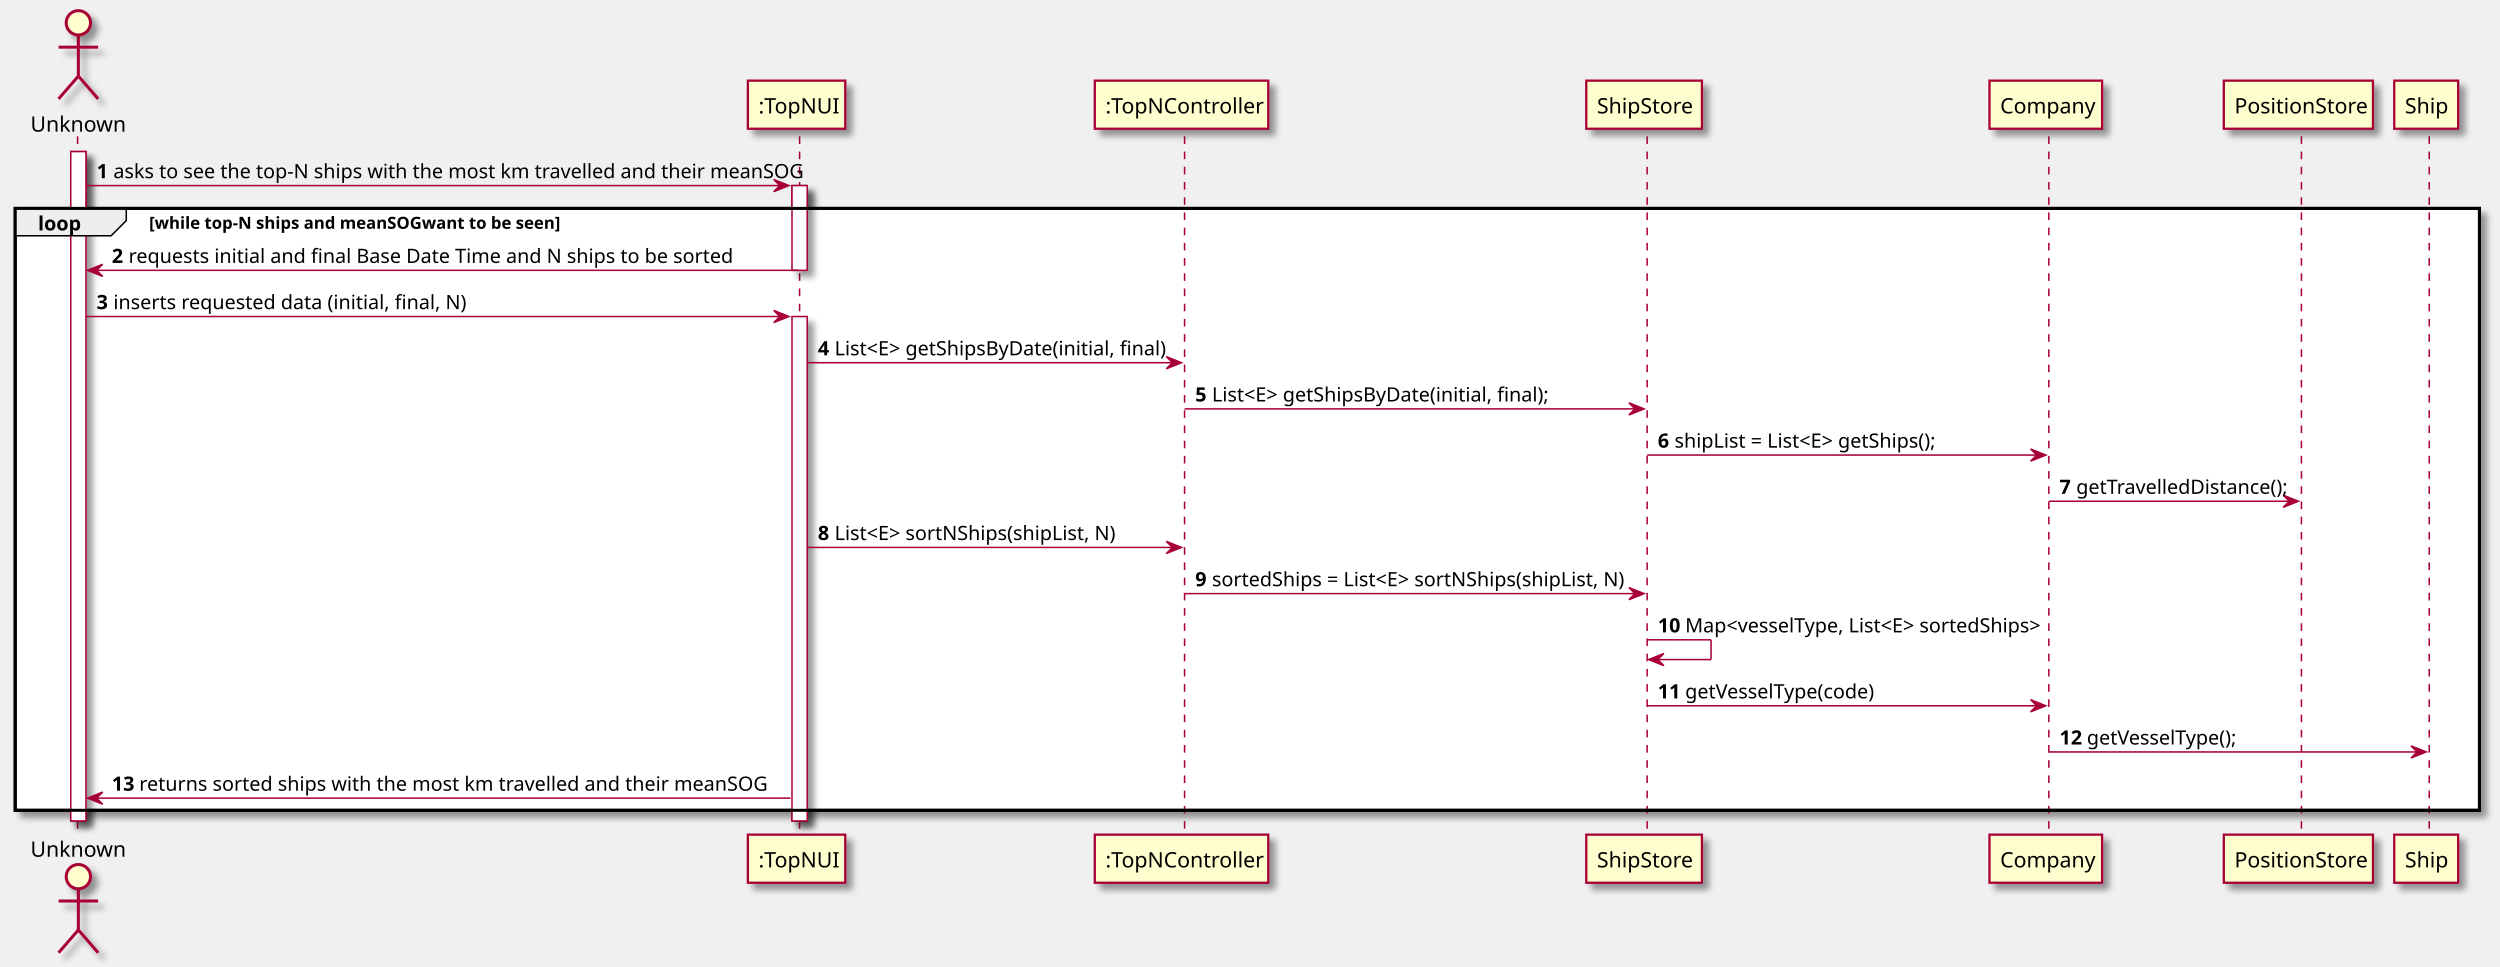
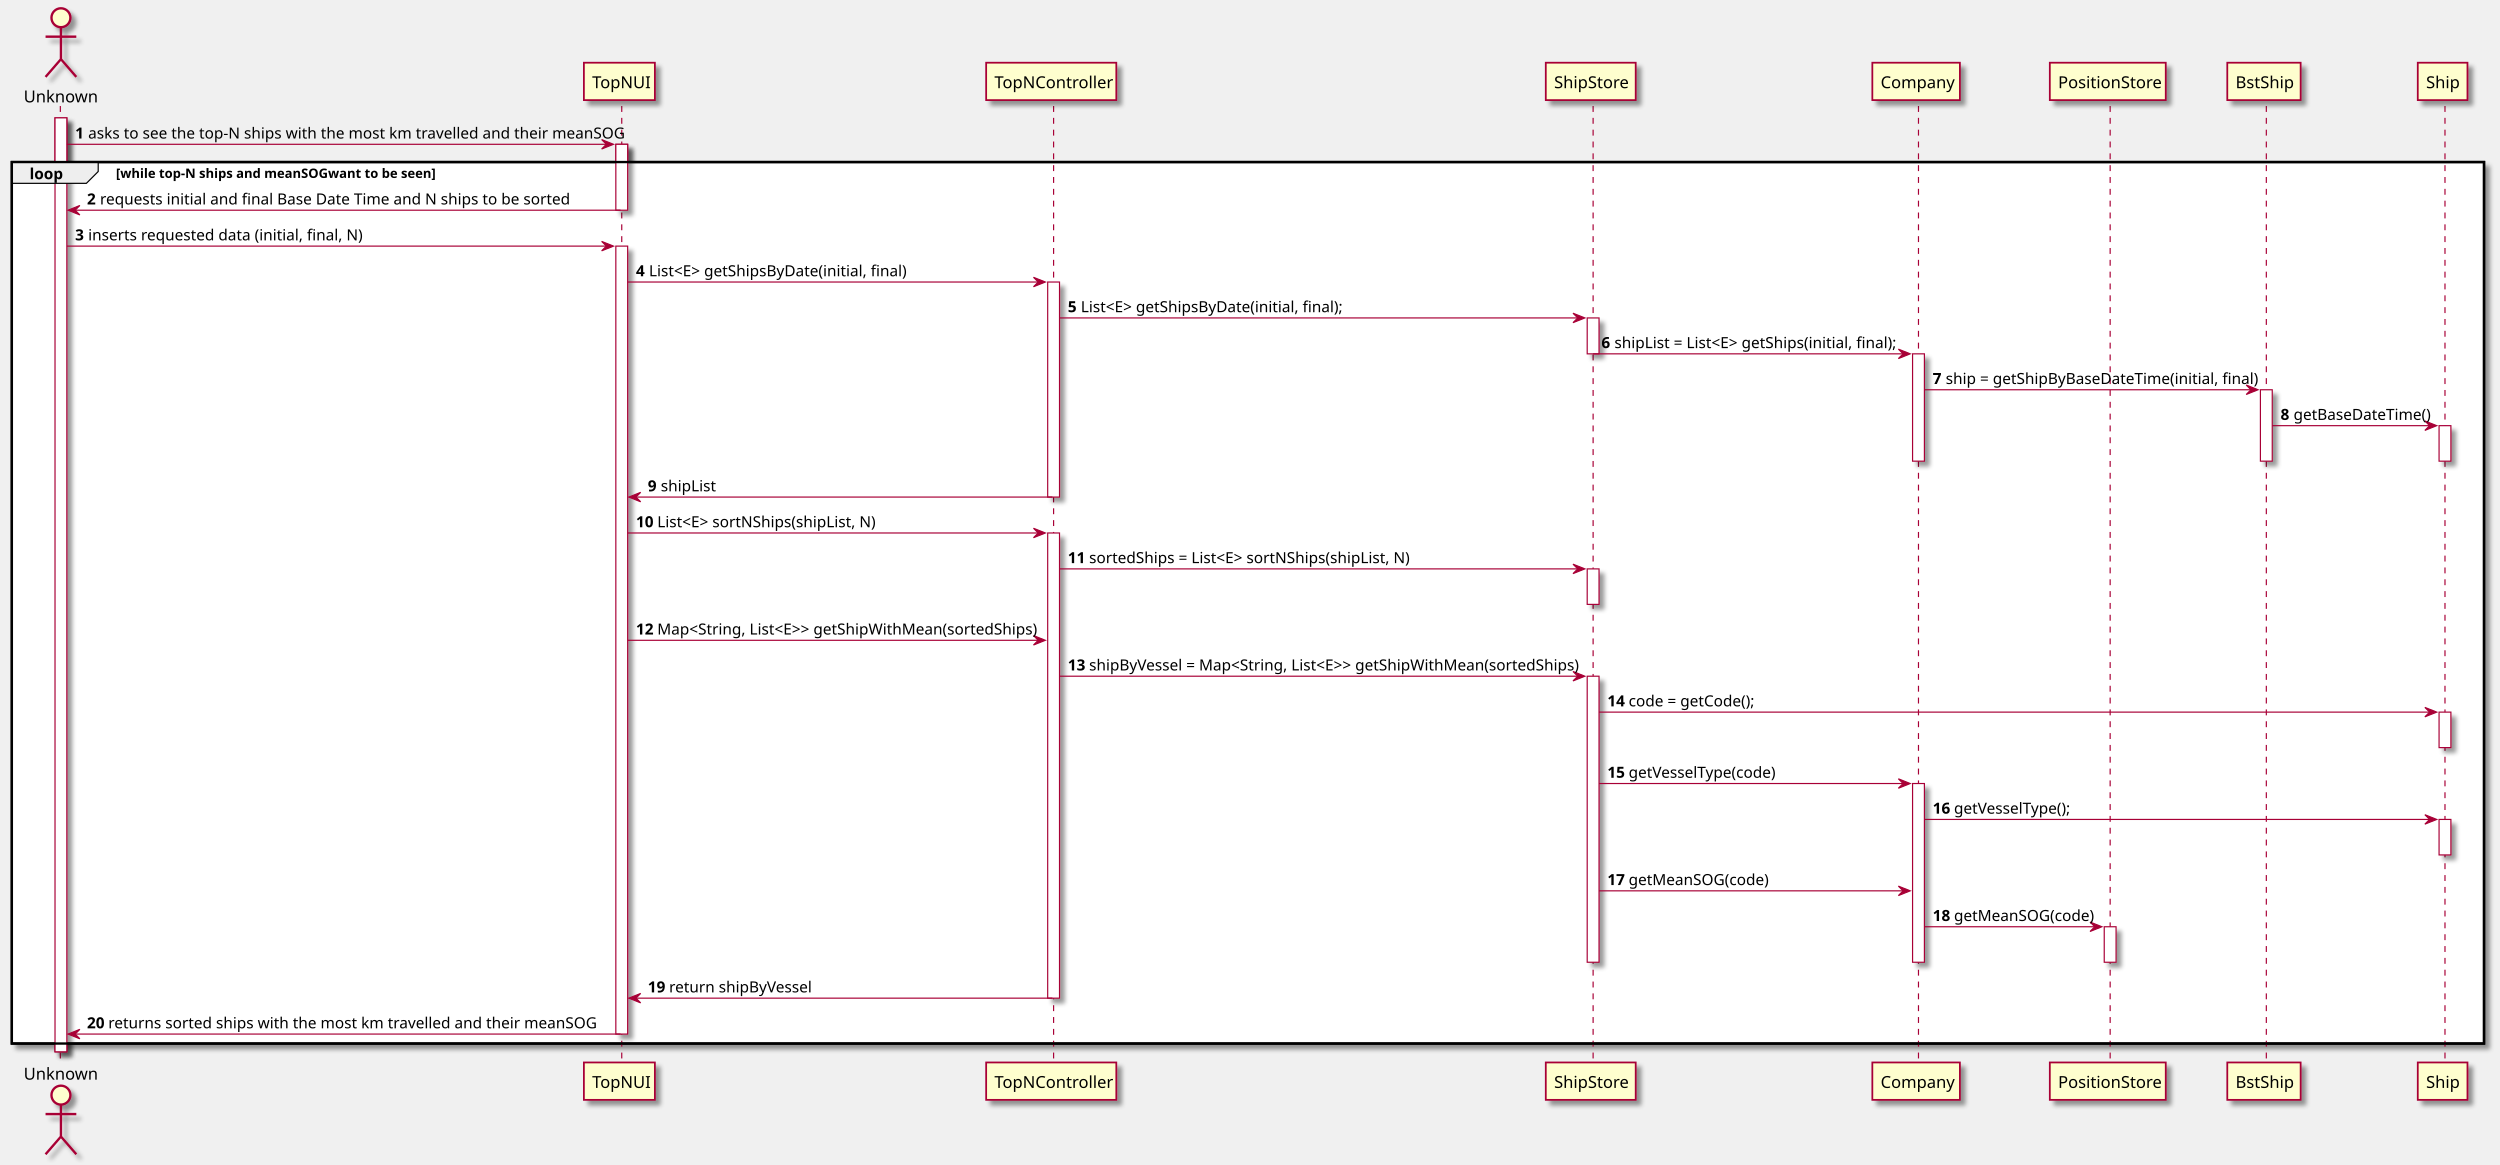
- <svg xmlns="http://www.w3.org/2000/svg" contentScriptType="application/ecmascript" contentStyleType="text/css" height="635px" preserveAspectRatio="none" style="width:1643px;height:635px;background:#FFFFFF;" version="1.1" viewBox="0 0 1643 635" width="1643px" zoomAndPan="magnify">
+ <svg xmlns="http://www.w3.org/2000/svg" contentScriptType="application/ecmascript" contentStyleType="text/css" height="984px" preserveAspectRatio="none" style="width:2113px;height:984px;background:#FFFFFF;" version="1.1" viewBox="0 0 2113 984" width="2113px" zoomAndPan="magnify">
  <defs>
-     <filter height="300%" id="fnj1xh949ln97" width="300%" x="-1" y="-1">
+     <filter height="300%" id="f1u471cyehwquj" width="300%" x="-1" y="-1">
      <feGaussianBlur result="blurOut" stdDeviation="2.0" />
      <feColorMatrix in="blurOut" result="blurOut2" type="matrix" values="0 0 0 0 0 0 0 0 0 0 0 0 0 0 0 0 0 0 .4 0" />
      <feOffset dx="4.0" dy="4.0" in="blurOut2" result="blurOut3" />
      <feBlend in="SourceGraphic" in2="blurOut3" mode="normal" />
    </filter>
  </defs>
  <g>
-     <rect fill="#FFFFFF" filter="url(#fnj1xh949ln97)" height="439.922" style="stroke:#A80036;stroke-width:1.0;" width="10" x="46.5" y="99.609" />
-     <rect fill="#FFFFFF" filter="url(#fnj1xh949ln97)" height="55.703" style="stroke:#A80036;stroke-width:1.0;" width="10" x="520.5" y="121.961" />
-     <rect fill="#FFFFFF" filter="url(#fnj1xh949ln97)" height="331.516" style="stroke:#A80036;stroke-width:1.0;" width="10" x="520.5" y="208.016" />
-     <rect fill="#FFFFFF" filter="url(#fnj1xh949ln97)" height="395.57" style="stroke:#000000;stroke-width:2.0;" width="1619.5" x="10" y="136.961" />
-     <line style="stroke:#A80036;stroke-width:1.0;stroke-dasharray:5.0,5.0;" x1="51" x2="51" y1="89.609" y2="549.531" />
-     <line style="stroke:#A80036;stroke-width:1.0;stroke-dasharray:5.0,5.0;" x1="525.5" x2="525.5" y1="89.609" y2="549.531" />
-     <line style="stroke:#A80036;stroke-width:1.0;stroke-dasharray:5.0,5.0;" x1="778.5" x2="778.5" y1="89.609" y2="549.531" />
-     <line style="stroke:#A80036;stroke-width:1.0;stroke-dasharray:5.0,5.0;" x1="1082.5" x2="1082.5" y1="89.609" y2="549.531" />
-     <line style="stroke:#A80036;stroke-width:1.0;stroke-dasharray:5.0,5.0;" x1="1346.5" x2="1346.5" y1="89.609" y2="549.531" />
-     <line style="stroke:#A80036;stroke-width:1.0;stroke-dasharray:5.0,5.0;" x1="1512.5" x2="1512.5" y1="89.609" y2="549.531" />
-     <line style="stroke:#A80036;stroke-width:1.0;stroke-dasharray:5.0,5.0;" x1="1596.5" x2="1596.5" y1="89.609" y2="549.531" />
+     <rect fill="#FFFFFF" filter="url(#f1u471cyehwquj)" height="789.383" style="stroke:#A80036;stroke-width:1.0;" width="10" x="46.5" y="99.609" />
+     <rect fill="#FFFFFF" filter="url(#f1u471cyehwquj)" height="55.703" style="stroke:#A80036;stroke-width:1.0;" width="10" x="520.5" y="121.961" />
+     <rect fill="#FFFFFF" filter="url(#f1u471cyehwquj)" height="665.977" style="stroke:#A80036;stroke-width:1.0;" width="10" x="520.5" y="208.016" />
+     <rect fill="#FFFFFF" filter="url(#f1u471cyehwquj)" height="181.758" style="stroke:#A80036;stroke-width:1.0;" width="10" x="885.5" y="238.367" />
+     <rect fill="#FFFFFF" filter="url(#f1u471cyehwquj)" height="393.164" style="stroke:#A80036;stroke-width:1.0;" width="10" x="885.5" y="450.477" />
+     <rect fill="#FFFFFF" filter="url(#f1u471cyehwquj)" height="30.352" style="stroke:#A80036;stroke-width:1.0;" width="10" x="1341.5" y="268.719" />
+     <rect fill="#FFFFFF" filter="url(#f1u471cyehwquj)" height="30" style="stroke:#A80036;stroke-width:1.0;" width="10" x="1341.5" y="480.828" />
+     <rect fill="#FFFFFF" filter="url(#f1u471cyehwquj)" height="241.758" style="stroke:#A80036;stroke-width:1.0;" width="10" x="1341.5" y="571.531" />
+     <rect fill="#FFFFFF" filter="url(#f1u471cyehwquj)" height="90.703" style="stroke:#A80036;stroke-width:1.0;" width="10" x="1616.5" y="299.07" />
+     <rect fill="#FFFFFF" filter="url(#f1u471cyehwquj)" height="151.055" style="stroke:#A80036;stroke-width:1.0;" width="10" x="1616.5" y="662.234" />
+     <rect fill="#FFFFFF" filter="url(#f1u471cyehwquj)" height="30" style="stroke:#A80036;stroke-width:1.0;" width="10" x="1778.5" y="783.289" />
+     <rect fill="#FFFFFF" filter="url(#f1u471cyehwquj)" height="60.352" style="stroke:#A80036;stroke-width:1.0;" width="10" x="1910.5" y="329.422" />
+     <rect fill="#FFFFFF" filter="url(#f1u471cyehwquj)" height="30" style="stroke:#A80036;stroke-width:1.0;" width="10" x="2061.5" y="359.773" />
+     <rect fill="#FFFFFF" filter="url(#f1u471cyehwquj)" height="30" style="stroke:#A80036;stroke-width:1.0;" width="10" x="2061.5" y="601.883" />
+     <rect fill="#FFFFFF" filter="url(#f1u471cyehwquj)" height="30" style="stroke:#A80036;stroke-width:1.0;" width="10" x="2061.5" y="692.586" />
+     <rect fill="#FFFFFF" filter="url(#f1u471cyehwquj)" height="745.031" style="stroke:#000000;stroke-width:2.0;" width="2089.5" x="10" y="136.961" />
+     <line style="stroke:#A80036;stroke-width:1.0;stroke-dasharray:5.0,5.0;" x1="51" x2="51" y1="89.609" y2="898.992" />
+     <line style="stroke:#A80036;stroke-width:1.0;stroke-dasharray:5.0,5.0;" x1="525.5" x2="525.5" y1="89.609" y2="898.992" />
+     <line style="stroke:#A80036;stroke-width:1.0;stroke-dasharray:5.0,5.0;" x1="890.5" x2="890.5" y1="89.609" y2="898.992" />
+     <line style="stroke:#A80036;stroke-width:1.0;stroke-dasharray:5.0,5.0;" x1="1346.5" x2="1346.5" y1="89.609" y2="898.992" />
+     <line style="stroke:#A80036;stroke-width:1.0;stroke-dasharray:5.0,5.0;" x1="1621.5" x2="1621.5" y1="89.609" y2="898.992" />
+     <line style="stroke:#A80036;stroke-width:1.0;stroke-dasharray:5.0,5.0;" x1="1783.5" x2="1783.5" y1="89.609" y2="898.992" />
+     <line style="stroke:#A80036;stroke-width:1.0;stroke-dasharray:5.0,5.0;" x1="1915.5" x2="1915.5" y1="89.609" y2="898.992" />
+     <line style="stroke:#A80036;stroke-width:1.0;stroke-dasharray:5.0,5.0;" x1="2066.5" x2="2066.5" y1="89.609" y2="898.992" />
    <text fill="#000000" font-family="sans-serif" font-size="14" lengthAdjust="spacing" textLength="57" x="20" y="86.533">Unknown</text>
-     <ellipse cx="51.5" cy="15" fill="#FEFECE" filter="url(#fnj1xh949ln97)" rx="8" ry="8" style="stroke:#A80036;stroke-width:2.0;" />
-     <path d="M51.5,23 L51.5,50 M38.5,31 L64.5,31 M51.5,50 L38.5,65 M51.5,50 L64.5,65 " fill="none" filter="url(#fnj1xh949ln97)" style="stroke:#A80036;stroke-width:2.0;" />
-     <text fill="#000000" font-family="sans-serif" font-size="14" lengthAdjust="spacing" textLength="57" x="20" y="563.064">Unknown</text>
-     <ellipse cx="51.5" cy="576.141" fill="#FEFECE" filter="url(#fnj1xh949ln97)" rx="8" ry="8" style="stroke:#A80036;stroke-width:2.0;" />
-     <path d="M51.5,584.141 L51.5,611.141 M38.5,592.141 L64.5,592.141 M51.5,611.141 L38.5,626.141 M51.5,611.141 L64.5,626.141 " fill="none" filter="url(#fnj1xh949ln97)" style="stroke:#A80036;stroke-width:2.0;" />
-     <rect fill="#FEFECE" filter="url(#fnj1xh949ln97)" height="31.609" style="stroke:#A80036;stroke-width:1.5;" width="64" x="491.5" y="53" />
-     <text fill="#000000" font-family="sans-serif" font-size="14" lengthAdjust="spacing" textLength="50" x="498.5" y="74.533">:TopNUI</text>
-     <rect fill="#FEFECE" filter="url(#fnj1xh949ln97)" height="31.609" style="stroke:#A80036;stroke-width:1.5;" width="64" x="491.5" y="548.531" />
-     <text fill="#000000" font-family="sans-serif" font-size="14" lengthAdjust="spacing" textLength="50" x="498.5" y="570.064">:TopNUI</text>
-     <rect fill="#FEFECE" filter="url(#fnj1xh949ln97)" height="31.609" style="stroke:#A80036;stroke-width:1.5;" width="114" x="719.5" y="53" />
-     <text fill="#000000" font-family="sans-serif" font-size="14" lengthAdjust="spacing" textLength="100" x="726.5" y="74.533">:TopNController</text>
-     <rect fill="#FEFECE" filter="url(#fnj1xh949ln97)" height="31.609" style="stroke:#A80036;stroke-width:1.5;" width="114" x="719.5" y="548.531" />
-     <text fill="#000000" font-family="sans-serif" font-size="14" lengthAdjust="spacing" textLength="100" x="726.5" y="570.064">:TopNController</text>
-     <rect fill="#FEFECE" filter="url(#fnj1xh949ln97)" height="31.609" style="stroke:#A80036;stroke-width:1.5;" width="76" x="1042.5" y="53" />
-     <text fill="#000000" font-family="sans-serif" font-size="14" lengthAdjust="spacing" textLength="62" x="1049.5" y="74.533">ShipStore</text>
-     <rect fill="#FEFECE" filter="url(#fnj1xh949ln97)" height="31.609" style="stroke:#A80036;stroke-width:1.5;" width="76" x="1042.5" y="548.531" />
-     <text fill="#000000" font-family="sans-serif" font-size="14" lengthAdjust="spacing" textLength="62" x="1049.5" y="570.064">ShipStore</text>
-     <rect fill="#FEFECE" filter="url(#fnj1xh949ln97)" height="31.609" style="stroke:#A80036;stroke-width:1.5;" width="74" x="1307.5" y="53" />
-     <text fill="#000000" font-family="sans-serif" font-size="14" lengthAdjust="spacing" textLength="60" x="1314.5" y="74.533">Company</text>
-     <rect fill="#FEFECE" filter="url(#fnj1xh949ln97)" height="31.609" style="stroke:#A80036;stroke-width:1.5;" width="74" x="1307.5" y="548.531" />
-     <text fill="#000000" font-family="sans-serif" font-size="14" lengthAdjust="spacing" textLength="60" x="1314.5" y="570.064">Company</text>
-     <rect fill="#FEFECE" filter="url(#fnj1xh949ln97)" height="31.609" style="stroke:#A80036;stroke-width:1.5;" width="98" x="1461.5" y="53" />
-     <text fill="#000000" font-family="sans-serif" font-size="14" lengthAdjust="spacing" textLength="84" x="1468.5" y="74.533">PositionStore</text>
-     <rect fill="#FEFECE" filter="url(#fnj1xh949ln97)" height="31.609" style="stroke:#A80036;stroke-width:1.5;" width="98" x="1461.5" y="548.531" />
-     <text fill="#000000" font-family="sans-serif" font-size="14" lengthAdjust="spacing" textLength="84" x="1468.5" y="570.064">PositionStore</text>
-     <rect fill="#FEFECE" filter="url(#fnj1xh949ln97)" height="31.609" style="stroke:#A80036;stroke-width:1.5;" width="42" x="1573.5" y="53" />
-     <text fill="#000000" font-family="sans-serif" font-size="14" lengthAdjust="spacing" textLength="28" x="1580.5" y="74.533">Ship</text>
-     <rect fill="#FEFECE" filter="url(#fnj1xh949ln97)" height="31.609" style="stroke:#A80036;stroke-width:1.5;" width="42" x="1573.5" y="548.531" />
-     <text fill="#000000" font-family="sans-serif" font-size="14" lengthAdjust="spacing" textLength="28" x="1580.5" y="570.064">Ship</text>
-     <rect fill="#FFFFFF" filter="url(#fnj1xh949ln97)" height="439.922" style="stroke:#A80036;stroke-width:1.0;" width="10" x="46.5" y="99.609" />
-     <rect fill="#FFFFFF" filter="url(#fnj1xh949ln97)" height="55.703" style="stroke:#A80036;stroke-width:1.0;" width="10" x="520.5" y="121.961" />
-     <rect fill="#FFFFFF" filter="url(#fnj1xh949ln97)" height="331.516" style="stroke:#A80036;stroke-width:1.0;" width="10" x="520.5" y="208.016" />
+     <ellipse cx="51.5" cy="15" fill="#FEFECE" filter="url(#f1u471cyehwquj)" rx="8" ry="8" style="stroke:#A80036;stroke-width:2.0;" />
+     <path d="M51.5,23 L51.5,50 M38.5,31 L64.5,31 M51.5,50 L38.5,65 M51.5,50 L64.5,65 " fill="none" filter="url(#f1u471cyehwquj)" style="stroke:#A80036;stroke-width:2.0;" />
+     <text fill="#000000" font-family="sans-serif" font-size="14" lengthAdjust="spacing" textLength="57" x="20" y="912.525">Unknown</text>
+     <ellipse cx="51.5" cy="925.602" fill="#FEFECE" filter="url(#f1u471cyehwquj)" rx="8" ry="8" style="stroke:#A80036;stroke-width:2.0;" />
+     <path d="M51.5,933.602 L51.5,960.602 M38.5,941.602 L64.5,941.602 M51.5,960.602 L38.5,975.602 M51.5,960.602 L64.5,975.602 " fill="none" filter="url(#f1u471cyehwquj)" style="stroke:#A80036;stroke-width:2.0;" />
+     <rect fill="#FEFECE" filter="url(#f1u471cyehwquj)" height="31.609" style="stroke:#A80036;stroke-width:1.5;" width="60" x="493.5" y="53" />
+     <text fill="#000000" font-family="sans-serif" font-size="14" lengthAdjust="spacing" textLength="46" x="500.5" y="74.533">TopNUI</text>
+     <rect fill="#FEFECE" filter="url(#f1u471cyehwquj)" height="31.609" style="stroke:#A80036;stroke-width:1.5;" width="60" x="493.5" y="897.992" />
+     <text fill="#000000" font-family="sans-serif" font-size="14" lengthAdjust="spacing" textLength="46" x="500.5" y="919.525">TopNUI</text>
+     <rect fill="#FEFECE" filter="url(#f1u471cyehwquj)" height="31.609" style="stroke:#A80036;stroke-width:1.5;" width="110" x="833.5" y="53" />
+     <text fill="#000000" font-family="sans-serif" font-size="14" lengthAdjust="spacing" textLength="96" x="840.5" y="74.533">TopNController</text>
+     <rect fill="#FEFECE" filter="url(#f1u471cyehwquj)" height="31.609" style="stroke:#A80036;stroke-width:1.5;" width="110" x="833.5" y="897.992" />
+     <text fill="#000000" font-family="sans-serif" font-size="14" lengthAdjust="spacing" textLength="96" x="840.5" y="919.525">TopNController</text>
+     <rect fill="#FEFECE" filter="url(#f1u471cyehwquj)" height="31.609" style="stroke:#A80036;stroke-width:1.5;" width="76" x="1306.5" y="53" />
+     <text fill="#000000" font-family="sans-serif" font-size="14" lengthAdjust="spacing" textLength="62" x="1313.5" y="74.533">ShipStore</text>
+     <rect fill="#FEFECE" filter="url(#f1u471cyehwquj)" height="31.609" style="stroke:#A80036;stroke-width:1.5;" width="76" x="1306.5" y="897.992" />
+     <text fill="#000000" font-family="sans-serif" font-size="14" lengthAdjust="spacing" textLength="62" x="1313.5" y="919.525">ShipStore</text>
+     <rect fill="#FEFECE" filter="url(#f1u471cyehwquj)" height="31.609" style="stroke:#A80036;stroke-width:1.5;" width="74" x="1582.5" y="53" />
+     <text fill="#000000" font-family="sans-serif" font-size="14" lengthAdjust="spacing" textLength="60" x="1589.5" y="74.533">Company</text>
+     <rect fill="#FEFECE" filter="url(#f1u471cyehwquj)" height="31.609" style="stroke:#A80036;stroke-width:1.5;" width="74" x="1582.5" y="897.992" />
+     <text fill="#000000" font-family="sans-serif" font-size="14" lengthAdjust="spacing" textLength="60" x="1589.5" y="919.525">Company</text>
+     <rect fill="#FEFECE" filter="url(#f1u471cyehwquj)" height="31.609" style="stroke:#A80036;stroke-width:1.5;" width="98" x="1732.5" y="53" />
+     <text fill="#000000" font-family="sans-serif" font-size="14" lengthAdjust="spacing" textLength="84" x="1739.5" y="74.533">PositionStore</text>
+     <rect fill="#FEFECE" filter="url(#f1u471cyehwquj)" height="31.609" style="stroke:#A80036;stroke-width:1.5;" width="98" x="1732.5" y="897.992" />
+     <text fill="#000000" font-family="sans-serif" font-size="14" lengthAdjust="spacing" textLength="84" x="1739.5" y="919.525">PositionStore</text>
+     <rect fill="#FEFECE" filter="url(#f1u471cyehwquj)" height="31.609" style="stroke:#A80036;stroke-width:1.5;" width="62" x="1882.5" y="53" />
+     <text fill="#000000" font-family="sans-serif" font-size="14" lengthAdjust="spacing" textLength="48" x="1889.5" y="74.533">BstShip</text>
+     <rect fill="#FEFECE" filter="url(#f1u471cyehwquj)" height="31.609" style="stroke:#A80036;stroke-width:1.5;" width="62" x="1882.5" y="897.992" />
+     <text fill="#000000" font-family="sans-serif" font-size="14" lengthAdjust="spacing" textLength="48" x="1889.5" y="919.525">BstShip</text>
+     <rect fill="#FEFECE" filter="url(#f1u471cyehwquj)" height="31.609" style="stroke:#A80036;stroke-width:1.5;" width="42" x="2043.5" y="53" />
+     <text fill="#000000" font-family="sans-serif" font-size="14" lengthAdjust="spacing" textLength="28" x="2050.5" y="74.533">Ship</text>
+     <rect fill="#FEFECE" filter="url(#f1u471cyehwquj)" height="31.609" style="stroke:#A80036;stroke-width:1.5;" width="42" x="2043.5" y="897.992" />
+     <text fill="#000000" font-family="sans-serif" font-size="14" lengthAdjust="spacing" textLength="28" x="2050.5" y="919.525">Ship</text>
+     <rect fill="#FFFFFF" filter="url(#f1u471cyehwquj)" height="789.383" style="stroke:#A80036;stroke-width:1.0;" width="10" x="46.5" y="99.609" />
+     <rect fill="#FFFFFF" filter="url(#f1u471cyehwquj)" height="55.703" style="stroke:#A80036;stroke-width:1.0;" width="10" x="520.5" y="121.961" />
+     <rect fill="#FFFFFF" filter="url(#f1u471cyehwquj)" height="665.977" style="stroke:#A80036;stroke-width:1.0;" width="10" x="520.5" y="208.016" />
+     <rect fill="#FFFFFF" filter="url(#f1u471cyehwquj)" height="181.758" style="stroke:#A80036;stroke-width:1.0;" width="10" x="885.5" y="238.367" />
+     <rect fill="#FFFFFF" filter="url(#f1u471cyehwquj)" height="393.164" style="stroke:#A80036;stroke-width:1.0;" width="10" x="885.5" y="450.477" />
+     <rect fill="#FFFFFF" filter="url(#f1u471cyehwquj)" height="30.352" style="stroke:#A80036;stroke-width:1.0;" width="10" x="1341.5" y="268.719" />
+     <rect fill="#FFFFFF" filter="url(#f1u471cyehwquj)" height="30" style="stroke:#A80036;stroke-width:1.0;" width="10" x="1341.5" y="480.828" />
+     <rect fill="#FFFFFF" filter="url(#f1u471cyehwquj)" height="241.758" style="stroke:#A80036;stroke-width:1.0;" width="10" x="1341.5" y="571.531" />
+     <rect fill="#FFFFFF" filter="url(#f1u471cyehwquj)" height="90.703" style="stroke:#A80036;stroke-width:1.0;" width="10" x="1616.5" y="299.07" />
+     <rect fill="#FFFFFF" filter="url(#f1u471cyehwquj)" height="151.055" style="stroke:#A80036;stroke-width:1.0;" width="10" x="1616.5" y="662.234" />
+     <rect fill="#FFFFFF" filter="url(#f1u471cyehwquj)" height="30" style="stroke:#A80036;stroke-width:1.0;" width="10" x="1778.5" y="783.289" />
+     <rect fill="#FFFFFF" filter="url(#f1u471cyehwquj)" height="60.352" style="stroke:#A80036;stroke-width:1.0;" width="10" x="1910.5" y="329.422" />
+     <rect fill="#FFFFFF" filter="url(#f1u471cyehwquj)" height="30" style="stroke:#A80036;stroke-width:1.0;" width="10" x="2061.5" y="359.773" />
+     <rect fill="#FFFFFF" filter="url(#f1u471cyehwquj)" height="30" style="stroke:#A80036;stroke-width:1.0;" width="10" x="2061.5" y="601.883" />
+     <rect fill="#FFFFFF" filter="url(#f1u471cyehwquj)" height="30" style="stroke:#A80036;stroke-width:1.0;" width="10" x="2061.5" y="692.586" />
    <polygon fill="#A80036" points="508.5,117.961,518.5,121.961,508.5,125.961,512.5,121.961" style="stroke:#A80036;stroke-width:1.0;" />
    <line style="stroke:#A80036;stroke-width:1.0;" x1="56.5" x2="514.5" y1="121.961" y2="121.961" />
    <text fill="#000000" font-family="sans-serif" font-size="13" font-weight="bold" lengthAdjust="spacing" textLength="7" x="63.5" y="117.105">1</text>
    <text fill="#000000" font-family="sans-serif" font-size="13" lengthAdjust="spacing" textLength="434" x="74.5" y="117.105">asks to see the top-N ships with the most km travelled and their meanSOG</text>
    <path d="M10,136.961 L83,136.961 L83,144.961 L73,154.961 L10,154.961 L10,136.961 " fill="#EEEEEE" style="stroke:#000000;stroke-width:1.0;" />
-     <rect fill="none" height="395.57" style="stroke:#000000;stroke-width:2.0;" width="1619.5" x="10" y="136.961" />
+     <rect fill="none" height="745.031" style="stroke:#000000;stroke-width:2.0;" width="2089.5" x="10" y="136.961" />
    <text fill="#000000" font-family="sans-serif" font-size="13" font-weight="bold" lengthAdjust="spacing" textLength="28" x="25" y="151.456">loop</text>
    <text fill="#000000" font-family="sans-serif" font-size="11" font-weight="bold" lengthAdjust="spacing" textLength="273" x="98" y="150.38">[while top-N ships and meanSOGwant to be seen]</text>
    <polygon fill="#A80036" points="67.5,173.664,57.5,177.664,67.5,181.664,63.5,177.664" style="stroke:#A80036;stroke-width:1.0;" />
    <line style="stroke:#A80036;stroke-width:1.0;" x1="61.5" x2="524.5" y1="177.664" y2="177.664" />
    <text fill="#000000" font-family="sans-serif" font-size="13" font-weight="bold" lengthAdjust="spacing" textLength="7" x="73.5" y="172.808">2</text>
    <text fill="#000000" font-family="sans-serif" font-size="13" lengthAdjust="spacing" textLength="379" x="84.5" y="172.808">requests initial and final Base Date Time and N ships to be sorted</text>
    <polygon fill="#A80036" points="508.5,204.016,518.5,208.016,508.5,212.016,512.5,208.016" style="stroke:#A80036;stroke-width:1.0;" />
    <line style="stroke:#A80036;stroke-width:1.0;" x1="56.5" x2="514.5" y1="208.016" y2="208.016" />
    <text fill="#000000" font-family="sans-serif" font-size="13" font-weight="bold" lengthAdjust="spacing" textLength="7" x="63.5" y="203.159">3</text>
    <text fill="#000000" font-family="sans-serif" font-size="13" lengthAdjust="spacing" textLength="219" x="74.5" y="203.159">inserts requested data (initial, final, N)</text>
-     <polygon fill="#A80036" points="766.5,234.367,776.5,238.367,766.5,242.367,770.5,238.367" style="stroke:#A80036;stroke-width:1.0;" />
-     <line style="stroke:#A80036;stroke-width:1.0;" x1="530.5" x2="772.5" y1="238.367" y2="238.367" />
+     <polygon fill="#A80036" points="873.5,234.367,883.5,238.367,873.5,242.367,877.5,238.367" style="stroke:#A80036;stroke-width:1.0;" />
+     <line style="stroke:#A80036;stroke-width:1.0;" x1="530.5" x2="879.5" y1="238.367" y2="238.367" />
    <text fill="#000000" font-family="sans-serif" font-size="13" font-weight="bold" lengthAdjust="spacing" textLength="7" x="537.5" y="233.511">4</text>
    <text fill="#000000" font-family="sans-serif" font-size="13" lengthAdjust="spacing" textLength="213" x="548.5" y="233.511">List&lt;E&gt; getShipsByDate(initial, final)</text>
-     <polygon fill="#A80036" points="1070.5,264.719,1080.5,268.719,1070.5,272.719,1074.5,268.719" style="stroke:#A80036;stroke-width:1.0;" />
-     <line style="stroke:#A80036;stroke-width:1.0;" x1="778.5" x2="1076.5" y1="268.719" y2="268.719" />
-     <text fill="#000000" font-family="sans-serif" font-size="13" font-weight="bold" lengthAdjust="spacing" textLength="7" x="785.5" y="263.862">5</text>
-     <text fill="#000000" font-family="sans-serif" font-size="13" lengthAdjust="spacing" textLength="217" x="796.5" y="263.862">List&lt;E&gt; getShipsByDate(initial, final);</text>
-     <polygon fill="#A80036" points="1334.5,295.07,1344.5,299.07,1334.5,303.07,1338.5,299.07" style="stroke:#A80036;stroke-width:1.0;" />
-     <line style="stroke:#A80036;stroke-width:1.0;" x1="1082.5" x2="1340.5" y1="299.07" y2="299.07" />
-     <text fill="#000000" font-family="sans-serif" font-size="13" font-weight="bold" lengthAdjust="spacing" textLength="7" x="1089.5" y="294.214">6</text>
-     <text fill="#000000" font-family="sans-serif" font-size="13" lengthAdjust="spacing" textLength="174" x="1100.5" y="294.214">shipList = List&lt;E&gt; getShips();</text>
-     <polygon fill="#A80036" points="1500.5,325.422,1510.5,329.422,1500.5,333.422,1504.5,329.422" style="stroke:#A80036;stroke-width:1.0;" />
-     <line style="stroke:#A80036;stroke-width:1.0;" x1="1346.5" x2="1506.5" y1="329.422" y2="329.422" />
-     <text fill="#000000" font-family="sans-serif" font-size="13" font-weight="bold" lengthAdjust="spacing" textLength="7" x="1353.5" y="324.565">7</text>
-     <text fill="#000000" font-family="sans-serif" font-size="13" lengthAdjust="spacing" textLength="131" x="1364.5" y="324.565">getTravelledDistance();</text>
-     <polygon fill="#A80036" points="766.5,355.773,776.5,359.773,766.5,363.773,770.5,359.773" style="stroke:#A80036;stroke-width:1.0;" />
-     <line style="stroke:#A80036;stroke-width:1.0;" x1="530.5" x2="772.5" y1="359.773" y2="359.773" />
-     <text fill="#000000" font-family="sans-serif" font-size="13" font-weight="bold" lengthAdjust="spacing" textLength="7" x="537.5" y="354.917">8</text>
-     <text fill="#000000" font-family="sans-serif" font-size="13" lengthAdjust="spacing" textLength="184" x="548.5" y="354.917">List&lt;E&gt; sortNShips(shipList, N)</text>
-     <polygon fill="#A80036" points="1070.5,386.125,1080.5,390.125,1070.5,394.125,1074.5,390.125" style="stroke:#A80036;stroke-width:1.0;" />
-     <line style="stroke:#A80036;stroke-width:1.0;" x1="778.5" x2="1076.5" y1="390.125" y2="390.125" />
-     <text fill="#000000" font-family="sans-serif" font-size="13" font-weight="bold" lengthAdjust="spacing" textLength="7" x="785.5" y="385.269">9</text>
-     <text fill="#000000" font-family="sans-serif" font-size="13" lengthAdjust="spacing" textLength="269" x="796.5" y="385.269">sortedShips = List&lt;E&gt; sortNShips(shipList, N)</text>
-     <line style="stroke:#A80036;stroke-width:1.0;" x1="1082.5" x2="1124.5" y1="420.477" y2="420.477" />
-     <line style="stroke:#A80036;stroke-width:1.0;" x1="1124.5" x2="1124.5" y1="420.477" y2="433.477" />
-     <line style="stroke:#A80036;stroke-width:1.0;" x1="1083.5" x2="1124.5" y1="433.477" y2="433.477" />
-     <polygon fill="#A80036" points="1093.5,429.477,1083.5,433.477,1093.5,437.477,1089.5,433.477" style="stroke:#A80036;stroke-width:1.0;" />
-     <text fill="#000000" font-family="sans-serif" font-size="13" font-weight="bold" lengthAdjust="spacing" textLength="14" x="1089.5" y="415.62">10</text>
-     <text fill="#000000" font-family="sans-serif" font-size="13" lengthAdjust="spacing" textLength="232" x="1107.5" y="415.62">Map&lt;vesselType, List&lt;E&gt; sortedShips&gt;</text>
-     <polygon fill="#A80036" points="1334.5,459.828,1344.5,463.828,1334.5,467.828,1338.5,463.828" style="stroke:#A80036;stroke-width:1.0;" />
-     <line style="stroke:#A80036;stroke-width:1.0;" x1="1082.5" x2="1340.5" y1="463.828" y2="463.828" />
-     <text fill="#000000" font-family="sans-serif" font-size="13" font-weight="bold" lengthAdjust="spacing" textLength="14" x="1089.5" y="458.972">11</text>
-     <text fill="#000000" font-family="sans-serif" font-size="13" lengthAdjust="spacing" textLength="122" x="1107.5" y="458.972">getVesselType(code)</text>
-     <polygon fill="#A80036" points="1584.5,490.18,1594.5,494.18,1584.5,498.18,1588.5,494.18" style="stroke:#A80036;stroke-width:1.0;" />
-     <line style="stroke:#A80036;stroke-width:1.0;" x1="1346.5" x2="1590.5" y1="494.18" y2="494.18" />
-     <text fill="#000000" font-family="sans-serif" font-size="13" font-weight="bold" lengthAdjust="spacing" textLength="14" x="1353.5" y="489.323">12</text>
-     <text fill="#000000" font-family="sans-serif" font-size="13" lengthAdjust="spacing" textLength="98" x="1371.5" y="489.323">getVesselType();</text>
-     <polygon fill="#A80036" points="67.5,520.531,57.5,524.531,67.5,528.531,63.5,524.531" style="stroke:#A80036;stroke-width:1.0;" />
-     <line style="stroke:#A80036;stroke-width:1.0;" x1="61.5" x2="519.5" y1="524.531" y2="524.531" />
-     <text fill="#000000" font-family="sans-serif" font-size="13" font-weight="bold" lengthAdjust="spacing" textLength="14" x="73.5" y="519.675">13</text>
-     <text fill="#000000" font-family="sans-serif" font-size="13" lengthAdjust="spacing" textLength="389" x="91.5" y="519.675">returns sorted ships with the most km travelled and their meanSOG</text>
+     <polygon fill="#A80036" points="1329.5,264.719,1339.5,268.719,1329.5,272.719,1333.5,268.719" style="stroke:#A80036;stroke-width:1.0;" />
+     <line style="stroke:#A80036;stroke-width:1.0;" x1="895.5" x2="1335.5" y1="268.719" y2="268.719" />
+     <text fill="#000000" font-family="sans-serif" font-size="13" font-weight="bold" lengthAdjust="spacing" textLength="7" x="902.5" y="263.862">5</text>
+     <text fill="#000000" font-family="sans-serif" font-size="13" lengthAdjust="spacing" textLength="217" x="913.5" y="263.862">List&lt;E&gt; getShipsByDate(initial, final);</text>
+     <polygon fill="#A80036" points="1604.5,295.07,1614.5,299.07,1604.5,303.07,1608.5,299.07" style="stroke:#A80036;stroke-width:1.0;" />
+     <line style="stroke:#A80036;stroke-width:1.0;" x1="1346.5" x2="1610.5" y1="299.07" y2="299.07" />
+     <text fill="#000000" font-family="sans-serif" font-size="13" font-weight="bold" lengthAdjust="spacing" textLength="7" x="1353.5" y="294.214">6</text>
+     <text fill="#000000" font-family="sans-serif" font-size="13" lengthAdjust="spacing" textLength="235" x="1364.5" y="294.214">shipList = List&lt;E&gt; getShips(initial, final);</text>
+     <polygon fill="#A80036" points="1898.5,325.422,1908.5,329.422,1898.5,333.422,1902.5,329.422" style="stroke:#A80036;stroke-width:1.0;" />
+     <line style="stroke:#A80036;stroke-width:1.0;" x1="1626.5" x2="1904.5" y1="329.422" y2="329.422" />
+     <text fill="#000000" font-family="sans-serif" font-size="13" font-weight="bold" lengthAdjust="spacing" textLength="7" x="1633.5" y="324.565">7</text>
+     <text fill="#000000" font-family="sans-serif" font-size="13" lengthAdjust="spacing" textLength="254" x="1644.5" y="324.565">ship = getShipByBaseDateTime(initial, final)</text>
+     <polygon fill="#A80036" points="2049.5,355.773,2059.5,359.773,2049.5,363.773,2053.5,359.773" style="stroke:#A80036;stroke-width:1.0;" />
+     <line style="stroke:#A80036;stroke-width:1.0;" x1="1920.5" x2="2055.5" y1="359.773" y2="359.773" />
+     <text fill="#000000" font-family="sans-serif" font-size="13" font-weight="bold" lengthAdjust="spacing" textLength="7" x="1927.5" y="354.917">8</text>
+     <text fill="#000000" font-family="sans-serif" font-size="13" lengthAdjust="spacing" textLength="111" x="1938.5" y="354.917">getBaseDateTime()</text>
+     <polygon fill="#A80036" points="541.5,416.125,531.5,420.125,541.5,424.125,537.5,420.125" style="stroke:#A80036;stroke-width:1.0;" />
+     <line style="stroke:#A80036;stroke-width:1.0;" x1="535.5" x2="889.5" y1="420.125" y2="420.125" />
+     <text fill="#000000" font-family="sans-serif" font-size="13" font-weight="bold" lengthAdjust="spacing" textLength="7" x="547.5" y="415.269">9</text>
+     <text fill="#000000" font-family="sans-serif" font-size="13" lengthAdjust="spacing" textLength="45" x="558.5" y="415.269">shipList</text>
+     <polygon fill="#A80036" points="873.5,446.477,883.5,450.477,873.5,454.477,877.5,450.477" style="stroke:#A80036;stroke-width:1.0;" />
+     <line style="stroke:#A80036;stroke-width:1.0;" x1="530.5" x2="879.5" y1="450.477" y2="450.477" />
+     <text fill="#000000" font-family="sans-serif" font-size="13" font-weight="bold" lengthAdjust="spacing" textLength="14" x="537.5" y="445.62">10</text>
+     <text fill="#000000" font-family="sans-serif" font-size="13" lengthAdjust="spacing" textLength="184" x="555.5" y="445.62">List&lt;E&gt; sortNShips(shipList, N)</text>
+     <polygon fill="#A80036" points="1329.5,476.828,1339.5,480.828,1329.5,484.828,1333.5,480.828" style="stroke:#A80036;stroke-width:1.0;" />
+     <line style="stroke:#A80036;stroke-width:1.0;" x1="895.5" x2="1335.5" y1="480.828" y2="480.828" />
+     <text fill="#000000" font-family="sans-serif" font-size="13" font-weight="bold" lengthAdjust="spacing" textLength="14" x="902.5" y="475.972">11</text>
+     <text fill="#000000" font-family="sans-serif" font-size="13" lengthAdjust="spacing" textLength="269" x="920.5" y="475.972">sortedShips = List&lt;E&gt; sortNShips(shipList, N)</text>
+     <polygon fill="#A80036" points="873.5,537.18,883.5,541.18,873.5,545.18,877.5,541.18" style="stroke:#A80036;stroke-width:1.0;" />
+     <line style="stroke:#A80036;stroke-width:1.0;" x1="530.5" x2="879.5" y1="541.18" y2="541.18" />
+     <text fill="#000000" font-family="sans-serif" font-size="13" font-weight="bold" lengthAdjust="spacing" textLength="14" x="537.5" y="536.323">12</text>
+     <text fill="#000000" font-family="sans-serif" font-size="13" lengthAdjust="spacing" textLength="313" x="555.5" y="536.323">Map&lt;String, List&lt;E&gt;&gt; getShipWithMean(sortedShips)</text>
+     <polygon fill="#A80036" points="1329.5,567.531,1339.5,571.531,1329.5,575.531,1333.5,571.531" style="stroke:#A80036;stroke-width:1.0;" />
+     <line style="stroke:#A80036;stroke-width:1.0;" x1="895.5" x2="1335.5" y1="571.531" y2="571.531" />
+     <text fill="#000000" font-family="sans-serif" font-size="13" font-weight="bold" lengthAdjust="spacing" textLength="14" x="902.5" y="566.675">13</text>
+     <text fill="#000000" font-family="sans-serif" font-size="13" lengthAdjust="spacing" textLength="409" x="920.5" y="566.675">shipByVessel = Map&lt;String, List&lt;E&gt;&gt; getShipWithMean(sortedShips)</text>
+     <polygon fill="#A80036" points="2049.5,597.883,2059.5,601.883,2049.5,605.883,2053.5,601.883" style="stroke:#A80036;stroke-width:1.0;" />
+     <line style="stroke:#A80036;stroke-width:1.0;" x1="1351.5" x2="2055.5" y1="601.883" y2="601.883" />
+     <text fill="#000000" font-family="sans-serif" font-size="13" font-weight="bold" lengthAdjust="spacing" textLength="14" x="1358.5" y="597.026">14</text>
+     <text fill="#000000" font-family="sans-serif" font-size="13" lengthAdjust="spacing" textLength="104" x="1376.5" y="597.026">code = getCode();</text>
+     <polygon fill="#A80036" points="1604.5,658.234,1614.5,662.234,1604.5,666.234,1608.5,662.234" style="stroke:#A80036;stroke-width:1.0;" />
+     <line style="stroke:#A80036;stroke-width:1.0;" x1="1351.5" x2="1610.5" y1="662.234" y2="662.234" />
+     <text fill="#000000" font-family="sans-serif" font-size="13" font-weight="bold" lengthAdjust="spacing" textLength="14" x="1358.5" y="657.378">15</text>
+     <text fill="#000000" font-family="sans-serif" font-size="13" lengthAdjust="spacing" textLength="122" x="1376.5" y="657.378">getVesselType(code)</text>
+     <polygon fill="#A80036" points="2049.5,688.586,2059.5,692.586,2049.5,696.586,2053.5,692.586" style="stroke:#A80036;stroke-width:1.0;" />
+     <line style="stroke:#A80036;stroke-width:1.0;" x1="1626.5" x2="2055.5" y1="692.586" y2="692.586" />
+     <text fill="#000000" font-family="sans-serif" font-size="13" font-weight="bold" lengthAdjust="spacing" textLength="14" x="1633.5" y="687.73">16</text>
+     <text fill="#000000" font-family="sans-serif" font-size="13" lengthAdjust="spacing" textLength="98" x="1651.5" y="687.73">getVesselType();</text>
+     <polygon fill="#A80036" points="1604.5,748.938,1614.5,752.938,1604.5,756.938,1608.5,752.938" style="stroke:#A80036;stroke-width:1.0;" />
+     <line style="stroke:#A80036;stroke-width:1.0;" x1="1351.5" x2="1610.5" y1="752.938" y2="752.938" />
+     <text fill="#000000" font-family="sans-serif" font-size="13" font-weight="bold" lengthAdjust="spacing" textLength="14" x="1358.5" y="748.081">17</text>
+     <text fill="#000000" font-family="sans-serif" font-size="13" lengthAdjust="spacing" textLength="115" x="1376.5" y="748.081">getMeanSOG(code)</text>
+     <polygon fill="#A80036" points="1766.5,779.289,1776.5,783.289,1766.5,787.289,1770.5,783.289" style="stroke:#A80036;stroke-width:1.0;" />
+     <line style="stroke:#A80036;stroke-width:1.0;" x1="1626.5" x2="1772.5" y1="783.289" y2="783.289" />
+     <text fill="#000000" font-family="sans-serif" font-size="13" font-weight="bold" lengthAdjust="spacing" textLength="14" x="1633.5" y="778.433">18</text>
+     <text fill="#000000" font-family="sans-serif" font-size="13" lengthAdjust="spacing" textLength="115" x="1651.5" y="778.433">getMeanSOG(code)</text>
+     <polygon fill="#A80036" points="541.5,839.641,531.5,843.641,541.5,847.641,537.5,843.641" style="stroke:#A80036;stroke-width:1.0;" />
+     <line style="stroke:#A80036;stroke-width:1.0;" x1="535.5" x2="889.5" y1="843.641" y2="843.641" />
+     <text fill="#000000" font-family="sans-serif" font-size="13" font-weight="bold" lengthAdjust="spacing" textLength="14" x="547.5" y="838.784">19</text>
+     <text fill="#000000" font-family="sans-serif" font-size="13" lengthAdjust="spacing" textLength="117" x="565.5" y="838.784">return shipByVessel</text>
+     <polygon fill="#A80036" points="67.5,869.992,57.5,873.992,67.5,877.992,63.5,873.992" style="stroke:#A80036;stroke-width:1.0;" />
+     <line style="stroke:#A80036;stroke-width:1.0;" x1="61.5" x2="524.5" y1="873.992" y2="873.992" />
+     <text fill="#000000" font-family="sans-serif" font-size="13" font-weight="bold" lengthAdjust="spacing" textLength="14" x="73.5" y="869.136">20</text>
+     <text fill="#000000" font-family="sans-serif" font-size="13" lengthAdjust="spacing" textLength="389" x="91.5" y="869.136">returns sorted ships with the most km travelled and their meanSOG</text>
  </g>
</svg>
